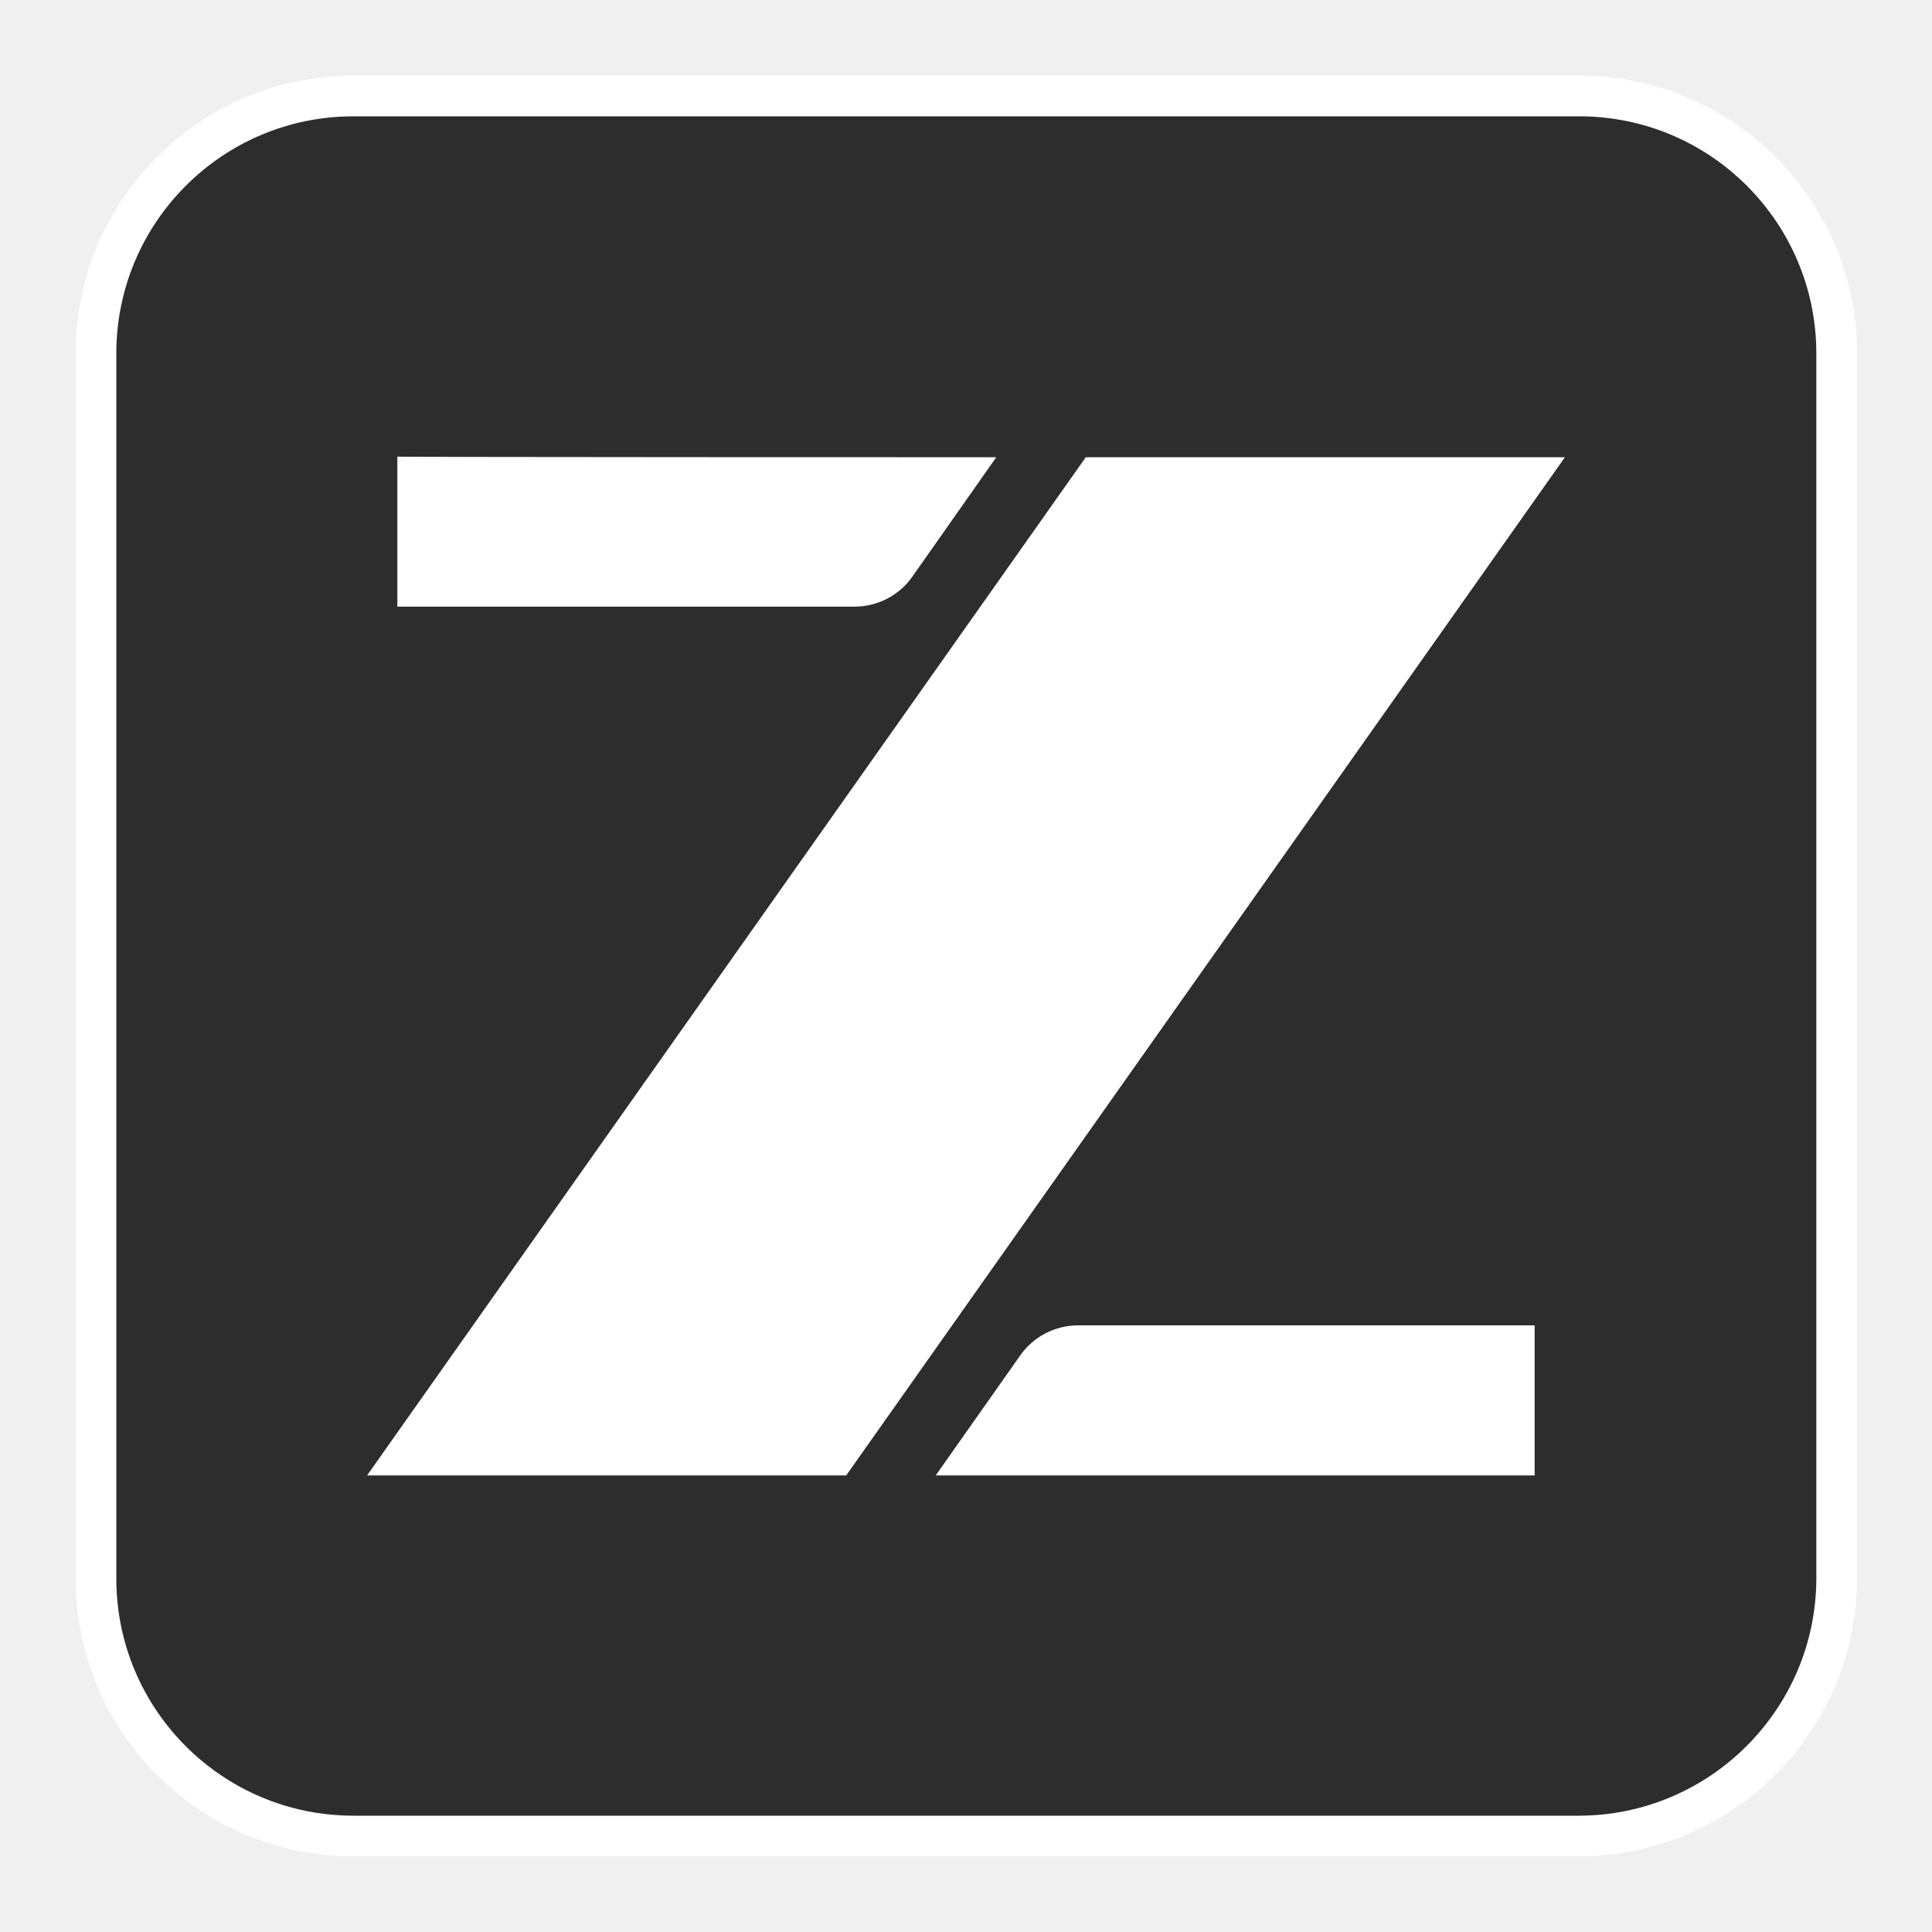
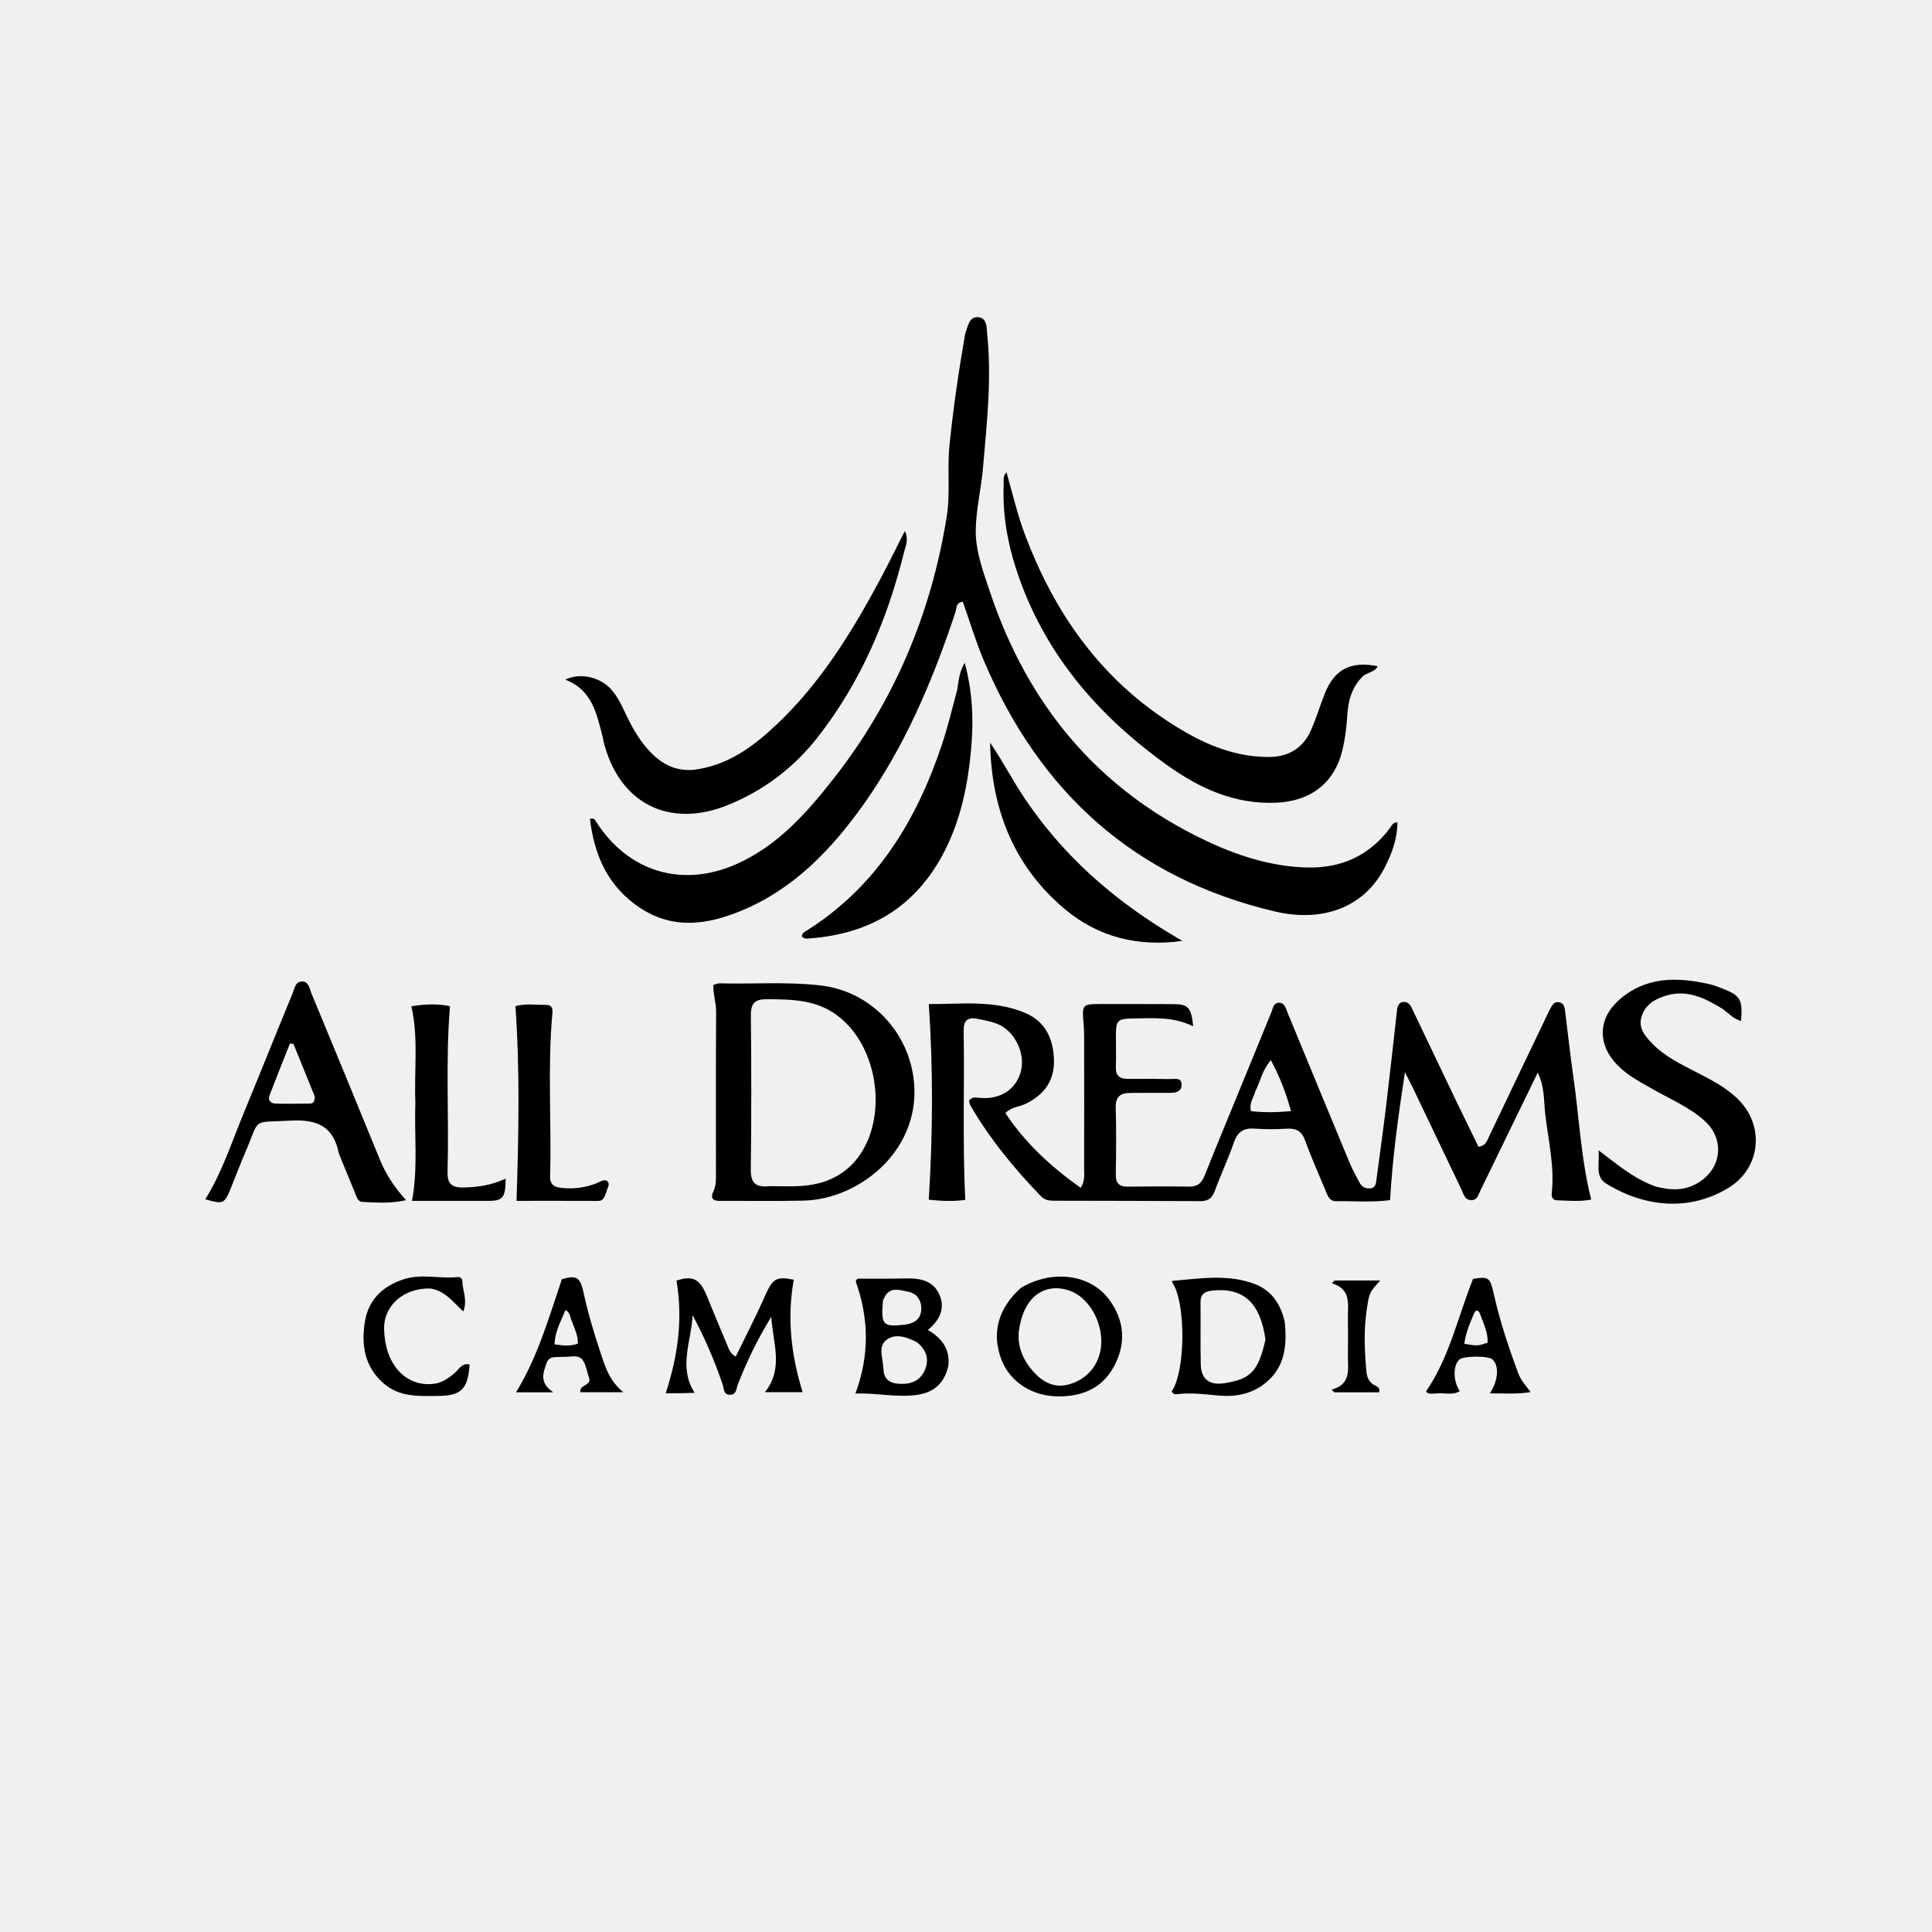
- <svg xmlns="http://www.w3.org/2000/svg" version="1.1" x="0px" y="0px" viewBox="0 0 30 30" style="enable-background:new 0 0 30 30;" xml:space="preserve">
-   <defs>
-     <style type="text/css">
-     .st194{fill:#2D2D2D;stroke:#FFFFFF;stroke-width:0.632;stroke-miterlimit:10;}
-     .st23{fill:#FFFFFF;}
- 
-     .z-breathe {
-       animation: breathe 2.5s ease-in-out infinite;
-     }
- 
-     @keyframes breathe {
-       0%, 100% { opacity: 0.7; }
-       50% { opacity: 1; }
-     }
-   </style>
-   </defs>
-   <g>
-     <path class="st194" d="M24.51,28.51H5.49c-2.21,0-4-1.79-4-4V5.49c0-2.21,1.79-4,4-4h19.03c2.21,0,4,1.79,4,4v19.03     C28.51,26.72,26.72,28.51,24.51,28.51z" />
-     <g class="z-breathe">
-       <path class="st23" d="M15.47,7.1l-1.3,1.85c-0.2,0.29-0.54,0.47-0.9,0.47h-7.1V7.09C6.16,7.1,15.47,7.1,15.47,7.1z" />
-       <polygon class="st23" points="24.3,7.1 13.14,22.91 5.7,22.91 16.86,7.1" />
-       <path class="st23" d="M14.53,22.91l1.31-1.86c0.2-0.29,0.54-0.47,0.9-0.47h7.09v2.33H14.53z" />
-     </g>
-   </g>
+ <svg xmlns="http://www.w3.org/2000/svg" version="1.1" id="Layer_1" x="0px" y="0px" width="100%" viewBox="0 0 752 752" enable-background="new 0 0 752 752" xml:space="preserve">
+   <path fill="#000000" opacity="1" stroke="none" d=" M538.945,337.751   C530.676,353.715 514.184,358.984 496.312,354.791   C441.593,341.952 404.648,308.329 382.953,257.157   C379.795,249.707 377.476,241.9 374.76,234.233   C371.919,234.523 372.363,236.883 371.859,238.395   C363.028,264.886 352.267,290.46 335.953,313.344   C323.61,330.656 309.199,345.755 289.162,354.226   C275.776,359.886 262.278,362.062 249.118,353.358   C236.658,345.118 231.312,332.981 229.623,318.71   C231.187,318.262 231.579,319.131 231.992,319.78   C244.542,339.494 265.784,345.797 287.061,336.15   C302.774,329.025 313.836,316.579 324.182,303.439   C347.962,273.237 362.451,238.923 368.496,201.044   C369.963,191.851 368.623,182.48 369.58,173.189   C371.042,158.983 373.086,144.877 375.532,130.819   C375.589,130.491 375.601,130.146 375.715,129.838   C376.73,127.107 377.135,123.125 380.829,123.469   C384.291,123.791 384.009,127.73 384.277,130.384   C386.027,147.705 384.1,164.92 382.606,182.15   C381.903,190.263 379.908,198.322 379.793,206.345   C379.675,214.553 382.733,222.63 385.37,230.503   C399.977,274.112 427.111,307.06 468.91,327.003   C481.36,332.943 494.554,337.284 508.646,337.659   C522.057,338.015 532.967,333.094 541.068,322.248   C541.724,321.368 542.085,320.064 543.918,320.078   C543.917,326.343 541.88,331.975 538.945,337.751  z" />
+   <path fill="#000000" opacity="1" stroke="none" d=" M483.557,421.617   C487.419,412.168 491.121,403.068 494.87,393.988   C495.476,392.521 495.606,390.394 497.715,390.316   C500.068,390.228 500.443,392.433 501.122,394.073   C509.144,413.462 517.119,432.87 525.17,452.247   C526.315,455.003 527.727,457.659 529.156,460.284   C529.998,461.832 531.374,462.747 533.275,462.564   C535.59,462.342 535.582,460.523 535.799,458.884   C537.083,449.181 538.439,439.487 539.609,429.771   C541.077,417.58 542.387,405.37 543.771,393.169   C543.951,391.585 544.424,390.125 546.31,389.999   C548.388,389.86 549.124,391.555 549.836,393.039   C555.242,404.3 560.589,415.589 565.99,426.852   C569.133,433.404 572.342,439.924 575.473,446.359   C578.545,445.924 578.929,443.721 579.746,442.023   C587.247,426.409 594.7,410.772 602.168,395.143   C602.527,394.391 602.888,393.64 603.273,392.901   C604.054,391.407 604.844,389.7 606.904,390.114   C608.938,390.522 609.048,392.427 609.256,394.071   C610.317,402.466 611.213,410.884 612.419,419.258   C614.685,434.993 615.32,450.962 619.349,466.912   C614.876,467.801 610.462,467.324 606.081,467.202   C604.417,467.155 603.816,465.984 603.988,464.428   C605.16,453.879 602.578,443.612 601.424,433.261   C600.862,428.229 601.24,422.925 598.529,417.522   C592.971,428.955 587.604,439.996 582.236,451.038   C580.27,455.082 578.336,459.142 576.324,463.163   C575.467,464.876 575.087,467.303 572.471,467.127   C570.007,466.962 569.614,464.601 568.78,462.863   C562.513,449.801 556.29,436.718 550.04,423.648   C549.189,421.87 548.263,420.127 546.853,417.345   C544.22,434.554 541.991,450.702 541.059,467.133   C533.988,468.055 527.042,467.459 520.111,467.541   C517.706,467.569 517.024,466.01 516.308,464.275   C513.513,457.501 510.492,450.81 508,443.927   C506.673,440.263 504.556,439.11 500.89,439.324   C496.738,439.566 492.543,439.613 488.399,439.304   C484.078,438.982 481.695,440.537 480.253,444.728   C478.035,451.175 475.098,457.371 472.744,463.776   C471.695,466.63 469.961,467.542 467.123,467.527   C448.126,467.427 429.129,467.399 410.132,467.366   C408.239,467.363 406.556,467.066 405.141,465.594   C394.716,454.751 385.184,443.221 377.641,430.147   C377.335,429.618 377.302,428.93 377.176,428.45   C378.416,426.722 379.926,427.205 381.41,427.337   C389.424,428.051 395.602,423.999 397.39,416.904   C399.181,409.8 394.822,401.04 388.002,398.46   C385.536,397.527 382.884,397.035 380.281,396.529   C376.722,395.837 375.036,397.216 375.097,401.056   C375.442,422.839 374.616,444.639 375.715,467.041   C371.219,467.654 366.377,467.524 361.514,466.947   C363.076,441.552 363.265,416.553 361.521,390.82   C373.995,390.913 386.823,389.09 399.051,394.27   C407.098,397.679 410.063,404.65 410.234,412.794   C410.402,420.744 406.319,426.241 399.145,429.673   C396.775,430.806 393.923,430.784 391.313,433.202   C399.058,444.966 409.144,454.177 420.652,462.352   C422.396,459.594 421.965,457.195 421.974,454.95   C422.038,437.618 422,420.286 421.975,402.954   C421.973,401.455 421.882,399.954 421.762,398.46   C421.144,390.801 421.136,390.8 429.2,390.804   C438.366,390.809 447.533,390.78 456.699,390.84   C462.518,390.878 463.709,392.141 464.422,399.496   C456.838,395.669 449.02,396.316 441.267,396.412   C434.906,396.491 434.366,397.081 434.348,403.198   C434.336,407.198 434.486,411.202 434.329,415.196   C434.192,418.686 435.809,419.983 439.11,419.947   C444.609,419.886 450.11,419.897 455.608,420.007   C457.265,420.04 459.789,419.285 459.904,422.006   C460.023,424.819 457.83,425.387 455.404,425.372   C450.238,425.338 445.071,425.403 439.905,425.408   C436.087,425.411 434.172,426.897 434.286,431.116   C434.52,439.776 434.452,448.448 434.307,457.112   C434.25,460.557 435.603,461.929 439.004,461.884   C447.002,461.777 455.004,461.753 463.001,461.868   C466.203,461.914 467.748,460.396 468.874,457.579   C473.633,445.676 478.552,433.836 483.557,421.617  M488.53,424.97   C487.967,427.301 486.109,429.33 486.926,432.496   C491.872,433.047 496.848,433.022 502.509,432.47   C500.54,425.347 498.115,419.096 494.684,412.676   C491.352,416.418 490.659,420.625 488.53,424.97  z" />
+   <path fill="#000000" opacity="1" stroke="none" d=" M530.354,263.346   C525.959,267.744 524.737,273.073 524.398,278.619   C524.132,282.956 523.595,287.231 522.637,291.45   C519.611,304.776 510.2,311.886 496.663,312.444   C480.769,313.1 467.243,307.013 454.898,298.252   C427.375,278.72 406.075,254.072 395.487,221.403   C392.046,210.787 390.181,199.784 390.669,188.52   C390.731,187.1 390.202,185.551 391.756,183.79   C394.186,192.359 396.123,200.691 399.166,208.696   C410.215,237.767 427.188,262.375 453.269,279.893   C465.508,288.115 478.63,294.701 493.954,294.648   C501.428,294.622 507.153,291.248 510.237,284.315   C512.328,279.614 513.785,274.636 515.704,269.854   C519.466,260.479 525.77,257.223 536.24,259.311   C535.061,261.771 532.202,261.57 530.354,263.346  z" />
+   <path fill="#000000" opacity="1" stroke="none" d=" M280.919,467.415   C277.552,467.642 276.317,466.515 277.711,463.622   C278.775,461.414 278.673,459.097 278.674,456.775   C278.679,435.802 278.597,414.828 278.746,393.855   C278.771,390.35 277.522,387.034 277.671,383.35   C278.554,383.121 279.33,382.729 280.096,382.749   C293.215,383.095 306.336,382.044 319.465,383.577   C338.059,385.749 352.707,400.337 355.474,418.906   C359.624,446.751 335.072,466.819 312.79,467.321   C302.309,467.557 291.818,467.395 280.919,467.415  M299.744,461.685   C303.736,461.684 307.74,461.886 311.716,461.635   C318.3,461.219 324.452,459.363 329.646,455.065   C346.218,441.353 343.928,408.528 325.698,395.113   C317.424,389.025 308.105,389.009 298.575,388.922   C293.908,388.88 292.203,390.432 292.258,395.287   C292.484,415.243 292.476,435.205 292.241,455.161   C292.182,460.175 293.808,462.344 299.744,461.685  z" />
+   <path fill="#000000" opacity="1" stroke="none" d=" M269.798,299.672   C282.965,298.081 292.775,290.899 301.721,282.544   C319.116,266.297 331.439,246.306 342.581,225.531   C345.769,219.587 348.715,213.515 352.191,206.678   C353.784,210.158 352.467,212.542 351.944,214.675   C345.493,240.999 335.045,265.536 318.234,287.011   C309.03,298.77 297.38,307.591 283.534,313.263   C260.276,322.79 240.571,312.524 234.792,288.046   C234.715,287.723 234.723,287.379 234.639,287.059   C232.279,278.049 230.654,268.588 220.024,264.554   C225.563,261.787 233.102,263.433 237.383,267.803   C240.613,271.1 242.271,275.319 244.247,279.344   C246.68,284.302 249.46,288.954 253.379,292.961   C257.831,297.514 262.907,300.128 269.798,299.672  z" />
+   <path fill="#000000" opacity="1" stroke="none" d=" M644.374,461.813   C650.411,463.436 655.876,463.518 661.107,460.303   C670.21,454.71 671.427,443.397 663.464,436.242   C657.703,431.066 650.566,428.039 643.913,424.269   C638.845,421.398 633.635,418.764 629.489,414.512   C621.887,406.713 621.885,396.731 629.979,389.419   C640.327,380.072 652.613,380.193 665.265,383.044   C667.04,383.444 668.767,384.113 670.469,384.779   C677.451,387.509 678.315,389.014 677.691,397.378   C674.45,396.58 672.493,393.896 669.867,392.309   C663.337,388.363 656.64,385.183 648.744,387.452   C644.268,388.739 640.347,390.977 638.921,395.802   C637.588,400.315 640.426,403.395 643.219,406.281   C647.935,411.153 653.968,414.07 659.887,417.129   C665.808,420.189 671.778,423.173 676.59,427.945   C686.95,438.22 685.36,454.629 672.895,462.28   C657.455,471.757 639.939,469.818 625.124,460.662   C620.604,457.868 622.76,452.356 622.211,447.745   C629.262,453.012 635.752,458.732 644.374,461.813  z" />
+   <path fill="#000000" opacity="1" stroke="none" d=" M131.911,449.04   C129.789,438.13 123.124,435.63 113.076,436.185   C97.586,437.04 101.371,434.859 95.692,448.018   C93.584,452.903 91.715,457.891 89.707,462.82   C87.371,468.553 86.759,468.808 79.897,466.807   C86.409,456.41 90.081,444.837 94.695,433.678   C101.177,418 107.447,402.235 113.924,386.555   C114.68,384.726 114.956,381.862 117.79,382.028   C120.224,382.171 120.437,384.749 121.163,386.502   C130.132,408.168 139.091,429.838 147.946,451.551   C150.195,457.067 153.437,461.964 158.016,467.144   C151.541,468.602 146.28,468.022 141.067,467.83   C139.321,467.766 138.868,466.011 138.301,464.625   C136.225,459.546 134.15,454.466 131.911,449.04  M122.537,426.842   C119.762,419.995 116.987,413.147 114.212,406.299   C113.752,406.269 113.291,406.239 112.831,406.209   C110.192,412.893 107.51,419.561 104.939,426.271   C104.128,428.39 105.377,429.506 107.353,429.554   C111.816,429.663 116.284,429.616 120.749,429.546   C121.863,429.528 122.518,428.76 122.537,426.842  z" />
+   <path fill="#000000" opacity="1" stroke="none" d=" M372.546,268.626   C373.169,265.036 373.279,261.732 375.493,257.959   C378.552,269.317 378.978,279.993 378.071,290.625   C376.866,304.74 374.172,318.589 367.606,331.393   C356.693,352.673 338.976,363.447 315.437,365.231   C314.346,365.314 313.109,365.618 312.159,364.563   C312.056,363.083 313.326,362.656 314.239,362.076   C341.16,344.984 356.625,319.539 366.532,290.121   C368.86,283.21 370.521,276.075 372.546,268.626  z" />
+   <path fill="#000000" opacity="1" stroke="none" d=" M401.052,313.954   C416.75,336.205 436.93,352.865 460.234,366.233   C443.164,368.595 427.704,364.893 414.659,354.013   C394.553,337.244 385.883,314.948 385.378,289.073   C390.894,297.075 395.151,305.824 401.052,313.954  z" />
+   <path fill="#000000" opacity="1" stroke="none" d=" M161.671,429   C161.155,416.414 162.956,404.243 160.121,391.676   C165.262,390.858 170.203,390.594 175.155,391.638   C173.347,413.286 174.827,434.546 174.201,455.772   C174.063,460.484 175.45,462.281 180.344,462.209   C186.01,462.126 191.443,461.279 196.821,458.765   C196.762,466.281 195.715,467.439 189.898,467.43   C180.117,467.416 170.337,467.426 160.373,467.426   C162.767,454.418 161.216,441.93 161.671,429  z" />
+   <path fill="#000000" opacity="1" stroke="none" d=" M236.064,463.858   C235.293,465.685 235.076,467.449 232.77,467.438   C221.984,467.388 211.198,467.416 201.056,467.416   C201.868,441.91 202.405,416.944 200.626,391.62   C204.315,390.56 208.45,391.136 212.538,391.147   C214.712,391.153 215.203,392.358 215.011,394.453   C213.073,415.538 214.727,436.678 214.113,457.785   C214.029,460.68 215.259,461.964 218.119,462.315   C222.852,462.896 227.396,462.391 231.831,460.711   C233.202,460.192 234.426,459.164 235.993,459.454   C237.888,460.783 236.352,462.173 236.064,463.858  z" />
+   <path fill="#000000" opacity="1" stroke="none" d=" M270.391,542.129   C266.167,542.307 262.275,542.307 259.114,542.307   C263.905,527.609 265.842,513.409 263.305,498.457   C269.546,496.384 272.389,497.695 275.08,504.321   C277.71,510.798 280.419,517.243 283.122,523.69   C283.748,525.185 284.2,526.83 286.37,528.033   C290.232,520.087 294.291,512.311 297.817,504.302   C300.717,497.716 302.184,496.713 308.959,498.115   C306.293,512.969 307.886,527.255 312.407,541.889   C307.984,541.889 302.912,541.889 297.733,541.889   C305.204,532.549 300.758,522.434 300.213,512.534   C295.015,521.005 290.721,529.756 287.187,538.887   C286.578,540.462 286.689,542.882 284.161,542.894   C281.554,542.906 281.835,540.518 281.282,538.888   C278.133,529.606 274.254,520.64 269.581,511.899   C269.129,521.996 263.937,532.181 270.391,542.129  z" />
+   <path fill="#000000" opacity="1" stroke="none" d=" M369.144,531.583   C367.57,538.709 363.14,542.191 356.534,542.997   C348.465,543.982 340.514,542.074 332.949,542.422   C338.475,527.497 338.211,513.249 333.143,498.995   C333.113,497.32 334.594,497.712 335.858,497.702   C341.181,497.657 346.508,497.779 351.827,497.616   C357.428,497.444 362.891,498.048 365.525,503.658   C368.007,508.942 366.011,513.714 361.153,517.647   C366.576,520.875 369.806,524.989 369.144,531.583  M356.927,522.436   C353.104,520.514 348.762,518.852 345.139,521.464   C341.584,524.029 343.674,528.518 343.794,532.219   C343.799,532.384 343.862,532.547 343.865,532.712   C343.942,536.919 346.372,538.468 350.276,538.644   C354.704,538.843 358.255,537.371 360.008,533.219   C361.638,529.359 360.89,525.729 356.927,522.436  M343.678,506.295   C342.859,515.622 343.638,516.533 351.693,515.669   C355.064,515.307 358.062,514.022 358.527,510.384   C358.986,506.787 357.24,503.472 353.59,502.817   C350.267,502.22 345.843,500.154 343.678,506.295  z" />
+   <path fill="#000000" opacity="1" stroke="none" d=" M500.078,514.606   C501.063,524.395 499.935,533.009 491.554,539.065   C486.251,542.897 480.222,543.764 473.979,543.166   C468.679,542.659 463.418,542.008 458.091,542.666   C457.232,542.773 456.454,542.485 456.07,541.584   C461.56,533.622 461.618,506.431 456.161,498.99   C456.23,498.838 456.287,498.56 456.367,498.553   C467.196,497.639 478.164,495.782 488.66,499.894   C494.898,502.337 498.53,507.572 500.078,514.606  M492.573,521.376   C490.496,506.939 483.963,501.04 471.724,502.355   C468.701,502.68 467.239,503.893 467.279,507.061   C467.38,515.048 467.2,523.039 467.373,531.023   C467.5,536.846 470.776,539.306 476.62,538.391   C486.797,536.799 489.761,533.772 492.573,521.376  z" />
+   <path fill="#000000" opacity="1" stroke="none" d=" M397.411,501.258   C409.584,493.998 424.395,495.991 431.637,505.73   C437.532,513.658 438.401,522.316 434.004,531.081   C429.75,539.561 422.654,543.254 412.948,543.518   C401.732,543.824 393.115,537.724 389.857,529.39   C385.824,519.073 388.449,509.18 397.411,501.258  M396.599,517.91   C395.88,523.949 398.155,529.191 401.887,533.511   C405.273,537.432 409.719,540.362 415.443,539.002   C423.268,537.143 428.316,530.874 428.648,522.925   C429.026,513.847 423.354,504.588 415.977,502.244   C406.154,499.123 398.313,505.159 396.599,517.91  z" />
+   <path fill="#000000" opacity="1" stroke="none" d=" M167.375,501.514   C157.01,501.349 149.352,508.251 149.503,517.203   C149.729,530.517 157.305,539.353 167.878,538.734   C171.608,538.516 174.394,536.675 177.101,534.304   C178.701,532.903 179.884,530.359 182.79,531.118   C182.097,540.788 179.552,543.277 170.345,543.347   C163.024,543.403 155.686,543.877 149.485,538.594   C141.844,532.084 140.587,523.508 142.016,514.512   C143.383,505.901 148.997,500.492 157.397,497.857   C164.299,495.692 171.28,497.836 178.19,497.075   C179.053,496.98 179.963,497.65 179.961,498.517   C179.951,502.2 182.088,505.805 180.338,510.454   C176.262,506.744 173.172,502.329 167.375,501.514  z" />
+   <path fill="#000000" opacity="1" stroke="none" d=" M558.717,542.414   C557.221,542.352 555.973,542.901 555.055,541.591   C564.137,528.376 567.377,512.806 573.355,497.779   C579.571,496.816 580.002,497.22 581.462,503.764   C583.816,514.311 587.239,524.543 591.009,534.663   C591.932,537.14 593.688,539.091 595.772,541.858   C590.144,542.747 585.262,542.313 579.915,542.335   C583.295,537.111 583.533,531.512 580.907,529.123   C579.264,527.629 569.461,527.723 567.946,529.247   C565.524,531.685 565.575,537.568 568.201,541.475   C565.285,543.301 562.079,541.926 558.717,542.414  M575.972,511.143   C575.344,509.896 574.421,509.748 573.87,511.007   C572.174,514.882 570.492,518.787 569.959,523.058   C575.123,523.918 575.176,523.915 579.014,522.62   C579.248,518.726 577.477,515.288 575.972,511.143  z" />
+   <path fill="#000000" opacity="1" stroke="none" d=" M219.131,528.128   C216.485,528.394 213.835,527.52 212.756,530.558   C211.41,534.35 209.81,538.162 215.335,541.932   C209.679,541.932 205.44,541.932 200.862,541.932   C209.294,528.188 213.54,513.119 218.71,497.902   C224.416,496.27 225.825,497.025 227.19,503.322   C228.953,511.459 231.348,519.416 233.998,527.293   C235.676,532.278 237.199,537.385 242.607,541.903   C235.994,541.903 231.02,541.903 225.926,541.903   C225.217,538.957 230.493,539.415 229.261,536.158   C228.385,533.842 228.128,531.087 226.683,529.243   C225.027,527.131 222.016,528.246 219.131,528.128  M222.773,514.722   C221.915,513.234 222.231,511.13 220.117,509.887   C218.366,514.213 216.004,518.145 215.85,523.279   C218.942,523.692 221.787,524.111 224.892,523.017   C225.103,520.238 223.899,517.859 222.773,514.722  z" />
+   <path fill="#000000" opacity="1" stroke="none" d=" M534.235,538.732   C535.591,539.612 537.253,539.74 536.858,541.937   C531.046,541.937 525.206,541.937 519.366,541.937   C519.024,541.588 518.681,541.239 518.338,540.891   C526.144,538.721 524.577,532.883 524.648,527.731   C524.718,522.747 524.69,517.761 524.644,512.777   C524.596,507.6 526.039,501.836 518.422,499.483   C518.782,499.122 519.142,498.762 519.503,498.402   C525.265,498.402 531.028,498.402 537.242,498.402   C533.098,502.992 532.958,502.971 531.912,510.257   C530.823,517.847 531.133,525.491 531.78,533.109   C531.947,535.077 532.219,537.11 534.235,538.732  z" />
</svg>
